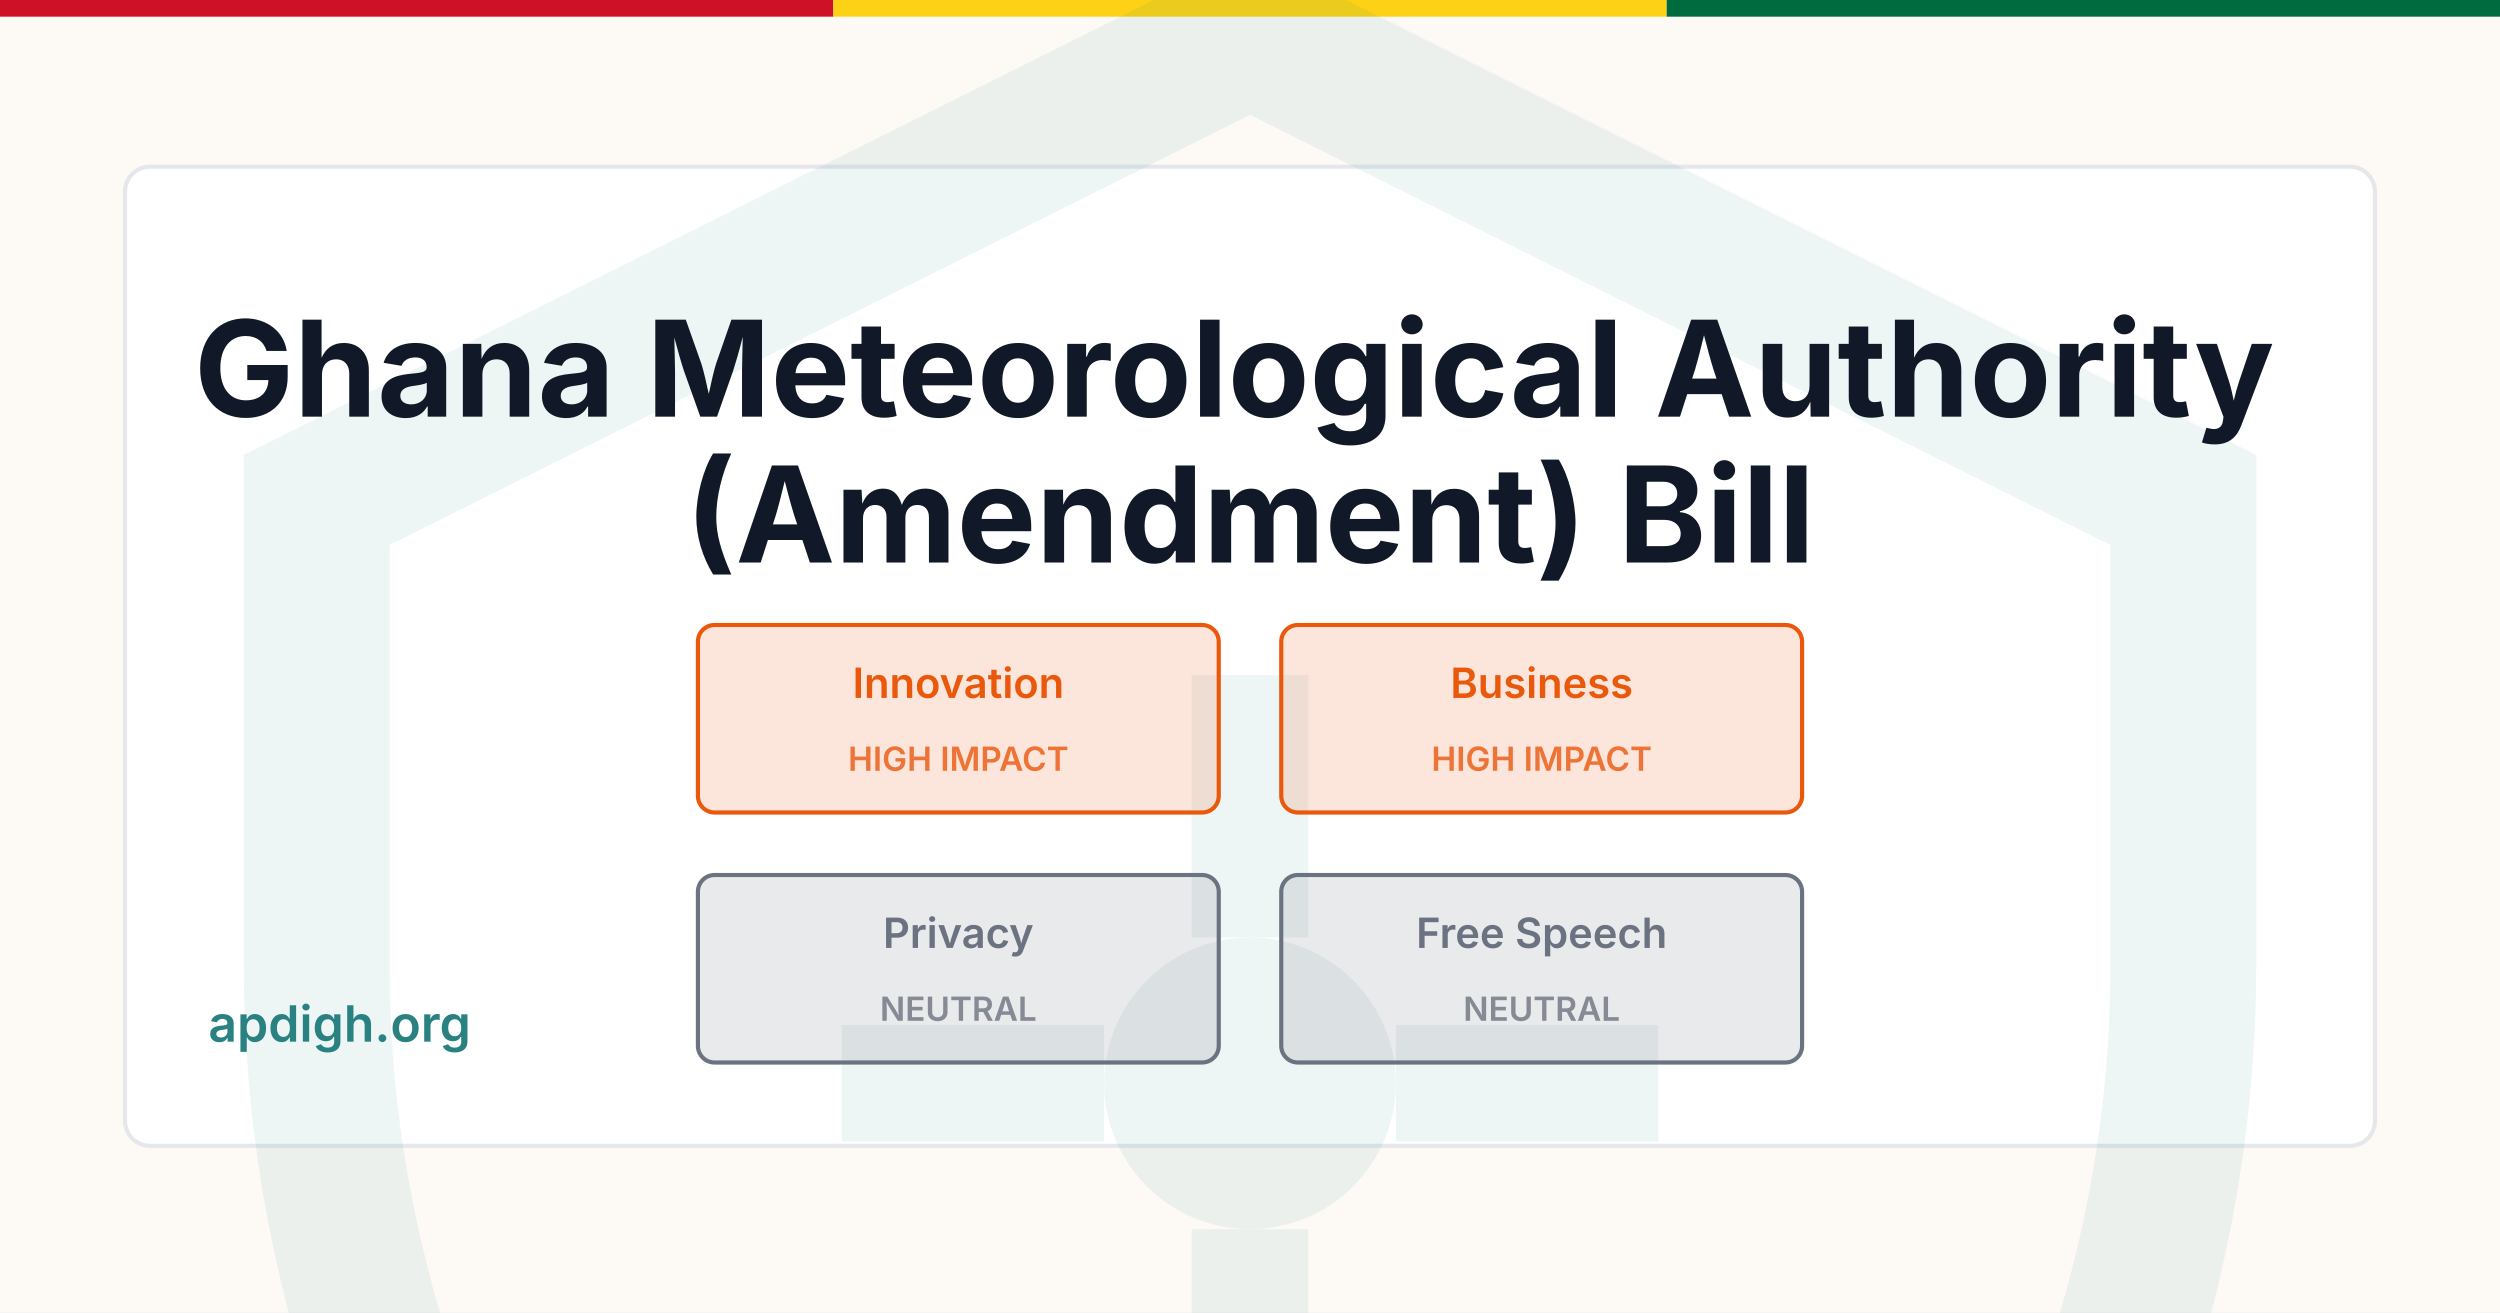
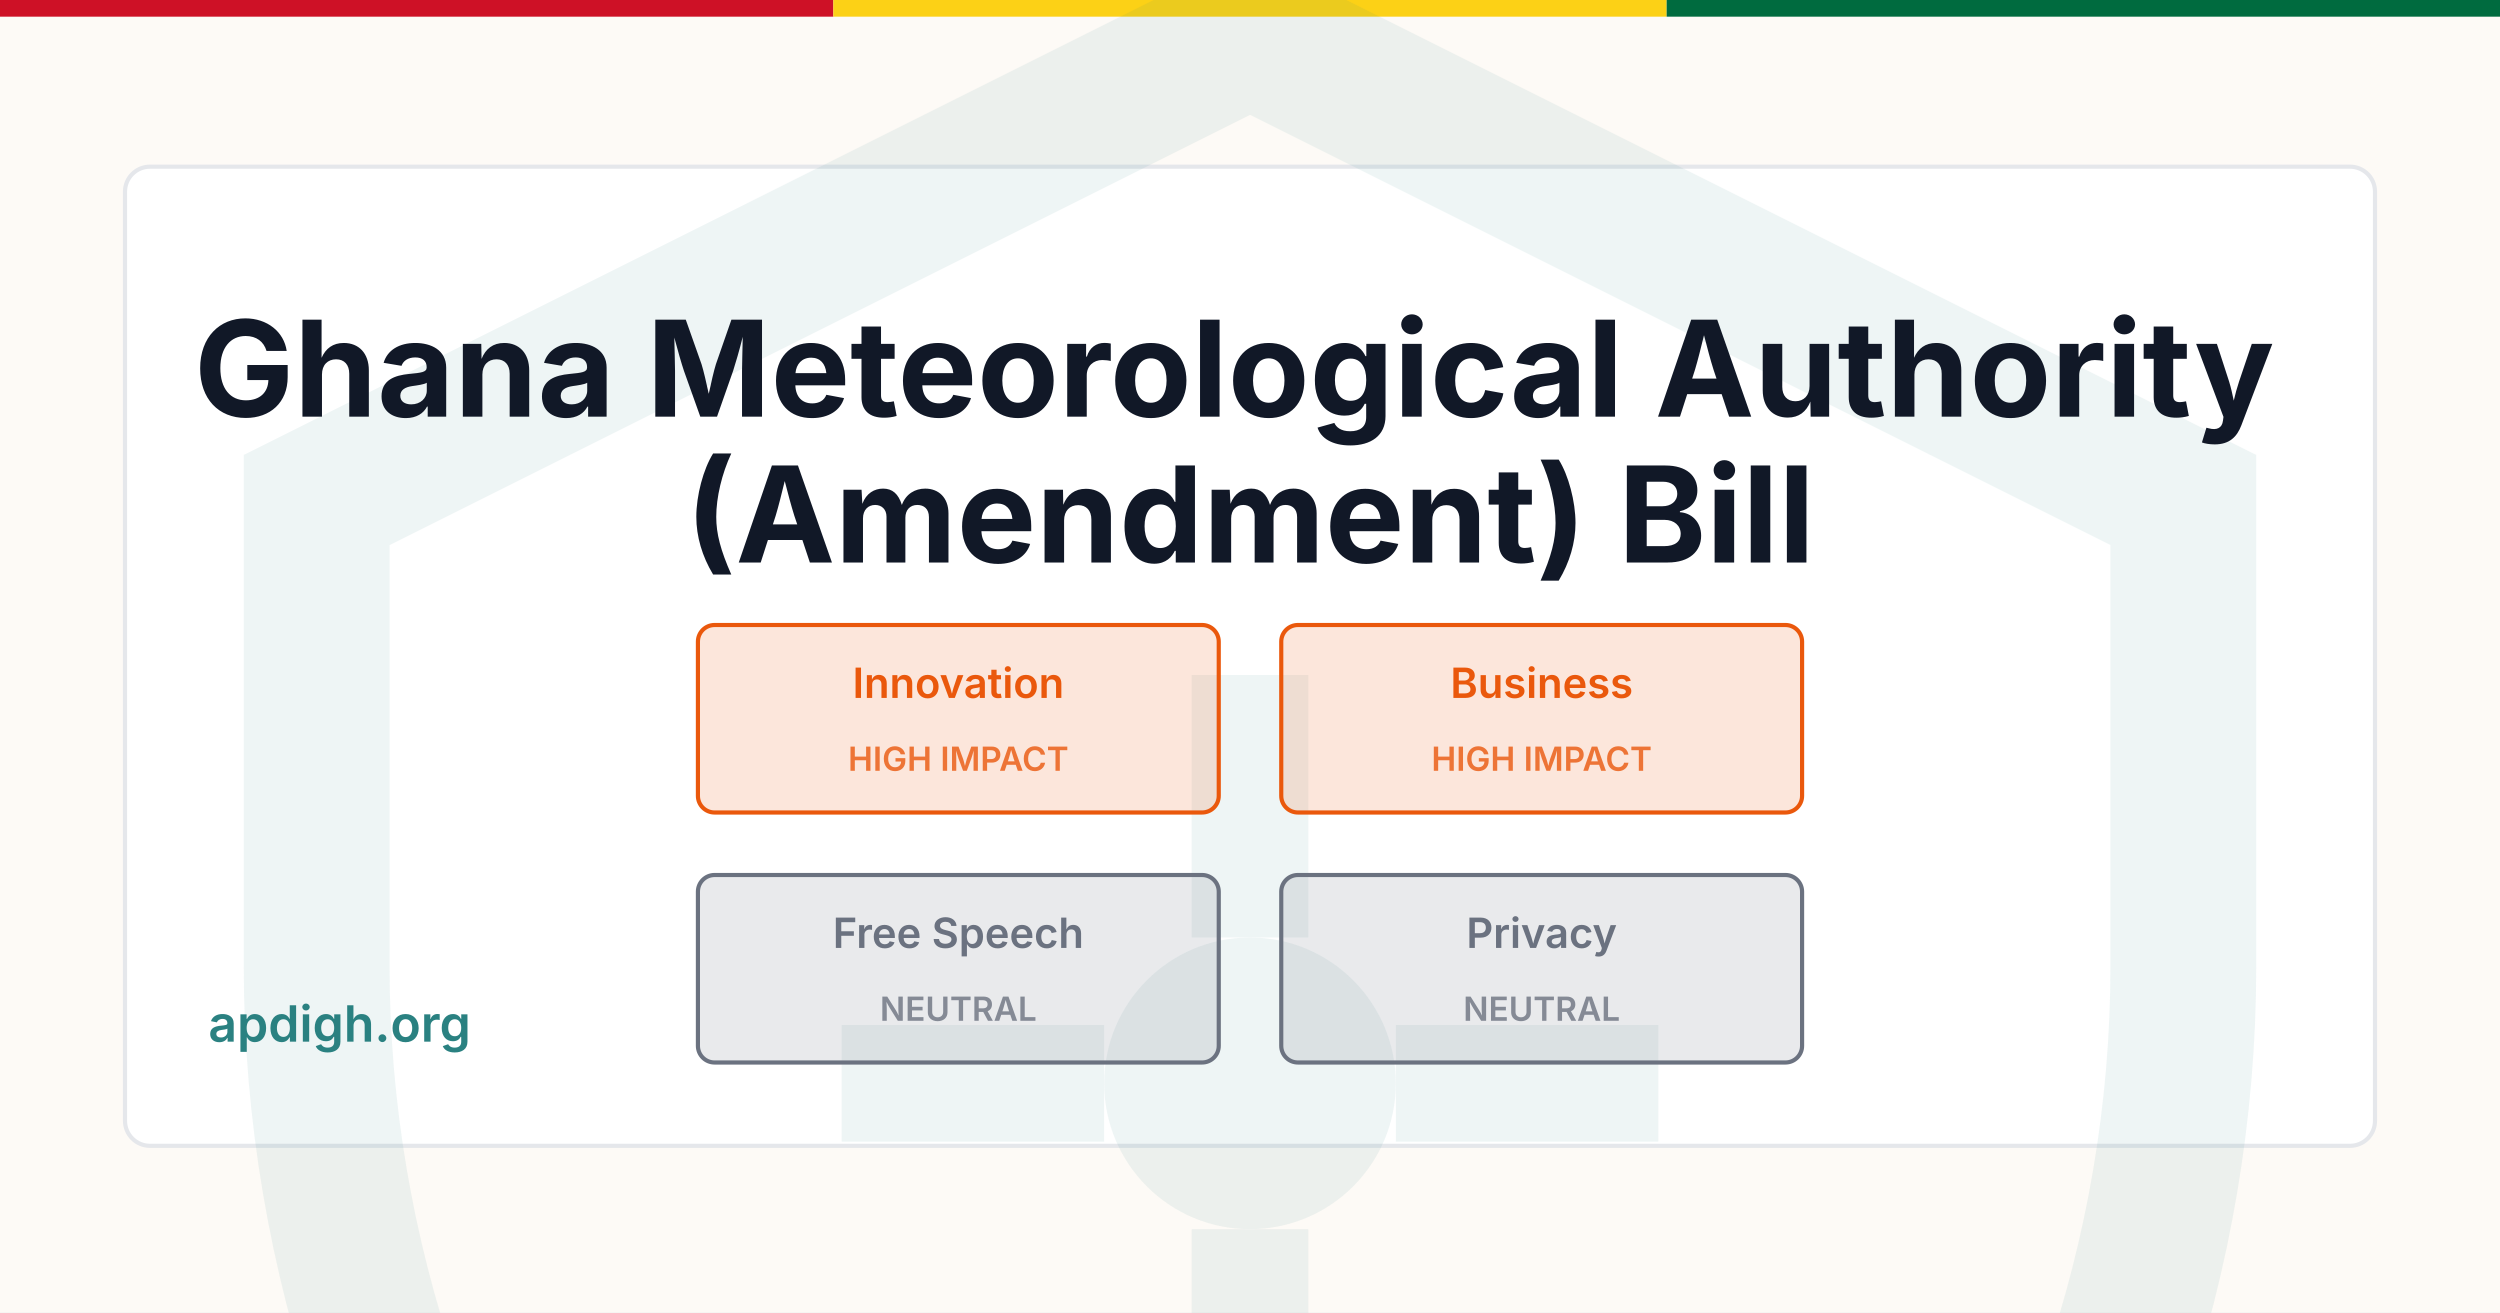
<svg xmlns="http://www.w3.org/2000/svg" width="1200" height="630" viewBox="0 0 1200 630">
  <rect width="1200" height="630" fill="#FDFAF6" />
  <rect x="0" y="0" width="400" height="8" fill="#CE1126" />
  <rect x="400" y="0" width="400" height="8" fill="#FCD116" />
  <rect x="800" y="0" width="400" height="8" fill="#006B3F" />
  <rect x="60" y="80" width="1080" height="470" fill="white" stroke="#E5E7EB" stroke-width="2" rx="12" />
  <g transform="translate(40, -40) scale(28)" opacity="0.08">
    <path d="M20 2L4 10V18C4 27.94 10.84 37.14 20 39C29.16 37.14 36 27.94 36 18V10L20 2Z" fill="none" stroke="#2A8181" stroke-width="2.5" />
    <circle cx="20" cy="20" r="2.5" fill="#2A8181" />
    <line x1="20" y1="17.5" x2="20" y2="13" stroke="#2A8181" stroke-width="2" />
    <line x1="20" y1="22.5" x2="20" y2="27" stroke="#2A8181" stroke-width="2" />
    <line x1="17.5" y1="20" x2="13" y2="20" stroke="#2A8181" stroke-width="2" />
    <line x1="22.5" y1="20" x2="27" y2="20" stroke="#2A8181" stroke-width="2" />
  </g>
  <text x="600" y="200" font-family="Inter, system-ui, sans-serif" font-size="64" font-weight="700" fill="#111827" text-anchor="middle">
    <tspan x="600" dy="0">Ghana Meteorological Authority</tspan>
    <tspan x="600" dy="70">(Amendment) Bill</tspan>
  </text>
  <text x="100" y="500" font-family="Inter, system-ui, sans-serif" font-size="24" font-weight="600" fill="#2A8181">
    apdigh.org
  </text>
  <g transform="translate(335, 300)">
    <rect x="0" y="0" width="250" height="90" rx="8" fill="#EA580C" opacity="0.15" />
    <rect x="0" y="0" width="250" height="90" rx="8" fill="none" stroke="#EA580C" stroke-width="2" />
    <text x="125" y="35" font-family="Inter, system-ui, sans-serif" font-size="20" font-weight="600" fill="#EA580C" text-anchor="middle">Innovation</text>
    <text x="125" y="70" font-family="Inter, system-ui, sans-serif" font-size="16" font-weight="600" fill="#EA580C" text-anchor="middle" opacity="0.8">HIGH IMPACT</text>
  </g>
  <g transform="translate(615, 300)">
    <rect x="0" y="0" width="250" height="90" rx="8" fill="#EA580C" opacity="0.15" />
    <rect x="0" y="0" width="250" height="90" rx="8" fill="none" stroke="#EA580C" stroke-width="2" />
    <text x="125" y="35" font-family="Inter, system-ui, sans-serif" font-size="20" font-weight="600" fill="#EA580C" text-anchor="middle">Business</text>
    <text x="125" y="70" font-family="Inter, system-ui, sans-serif" font-size="16" font-weight="600" fill="#EA580C" text-anchor="middle" opacity="0.8">HIGH IMPACT</text>
  </g>
  <g transform="translate(335, 420)">
    <rect x="0" y="0" width="250" height="90" rx="8" fill="#6B7280" opacity="0.15" />
    <rect x="0" y="0" width="250" height="90" rx="8" fill="none" stroke="#6B7280" stroke-width="2" />
-     <text x="125" y="35" font-family="Inter, system-ui, sans-serif" font-size="20" font-weight="600" fill="#6B7280" text-anchor="middle">Privacy</text>
+     <text x="125" y="35" font-family="Inter, system-ui, sans-serif" font-size="20" font-weight="600" fill="#6B7280" text-anchor="middle">Free Speech</text>
    <text x="125" y="70" font-family="Inter, system-ui, sans-serif" font-size="16" font-weight="600" fill="#6B7280" text-anchor="middle" opacity="0.8">NEUTRAL</text>
  </g>
  <g transform="translate(615, 420)">
    <rect x="0" y="0" width="250" height="90" rx="8" fill="#6B7280" opacity="0.15" />
    <rect x="0" y="0" width="250" height="90" rx="8" fill="none" stroke="#6B7280" stroke-width="2" />
-     <text x="125" y="35" font-family="Inter, system-ui, sans-serif" font-size="20" font-weight="600" fill="#6B7280" text-anchor="middle">Free Speech</text>
+     <text x="125" y="35" font-family="Inter, system-ui, sans-serif" font-size="20" font-weight="600" fill="#6B7280" text-anchor="middle">Privacy</text>
    <text x="125" y="70" font-family="Inter, system-ui, sans-serif" font-size="16" font-weight="600" fill="#6B7280" text-anchor="middle" opacity="0.8">NEUTRAL</text>
  </g>
</svg>
